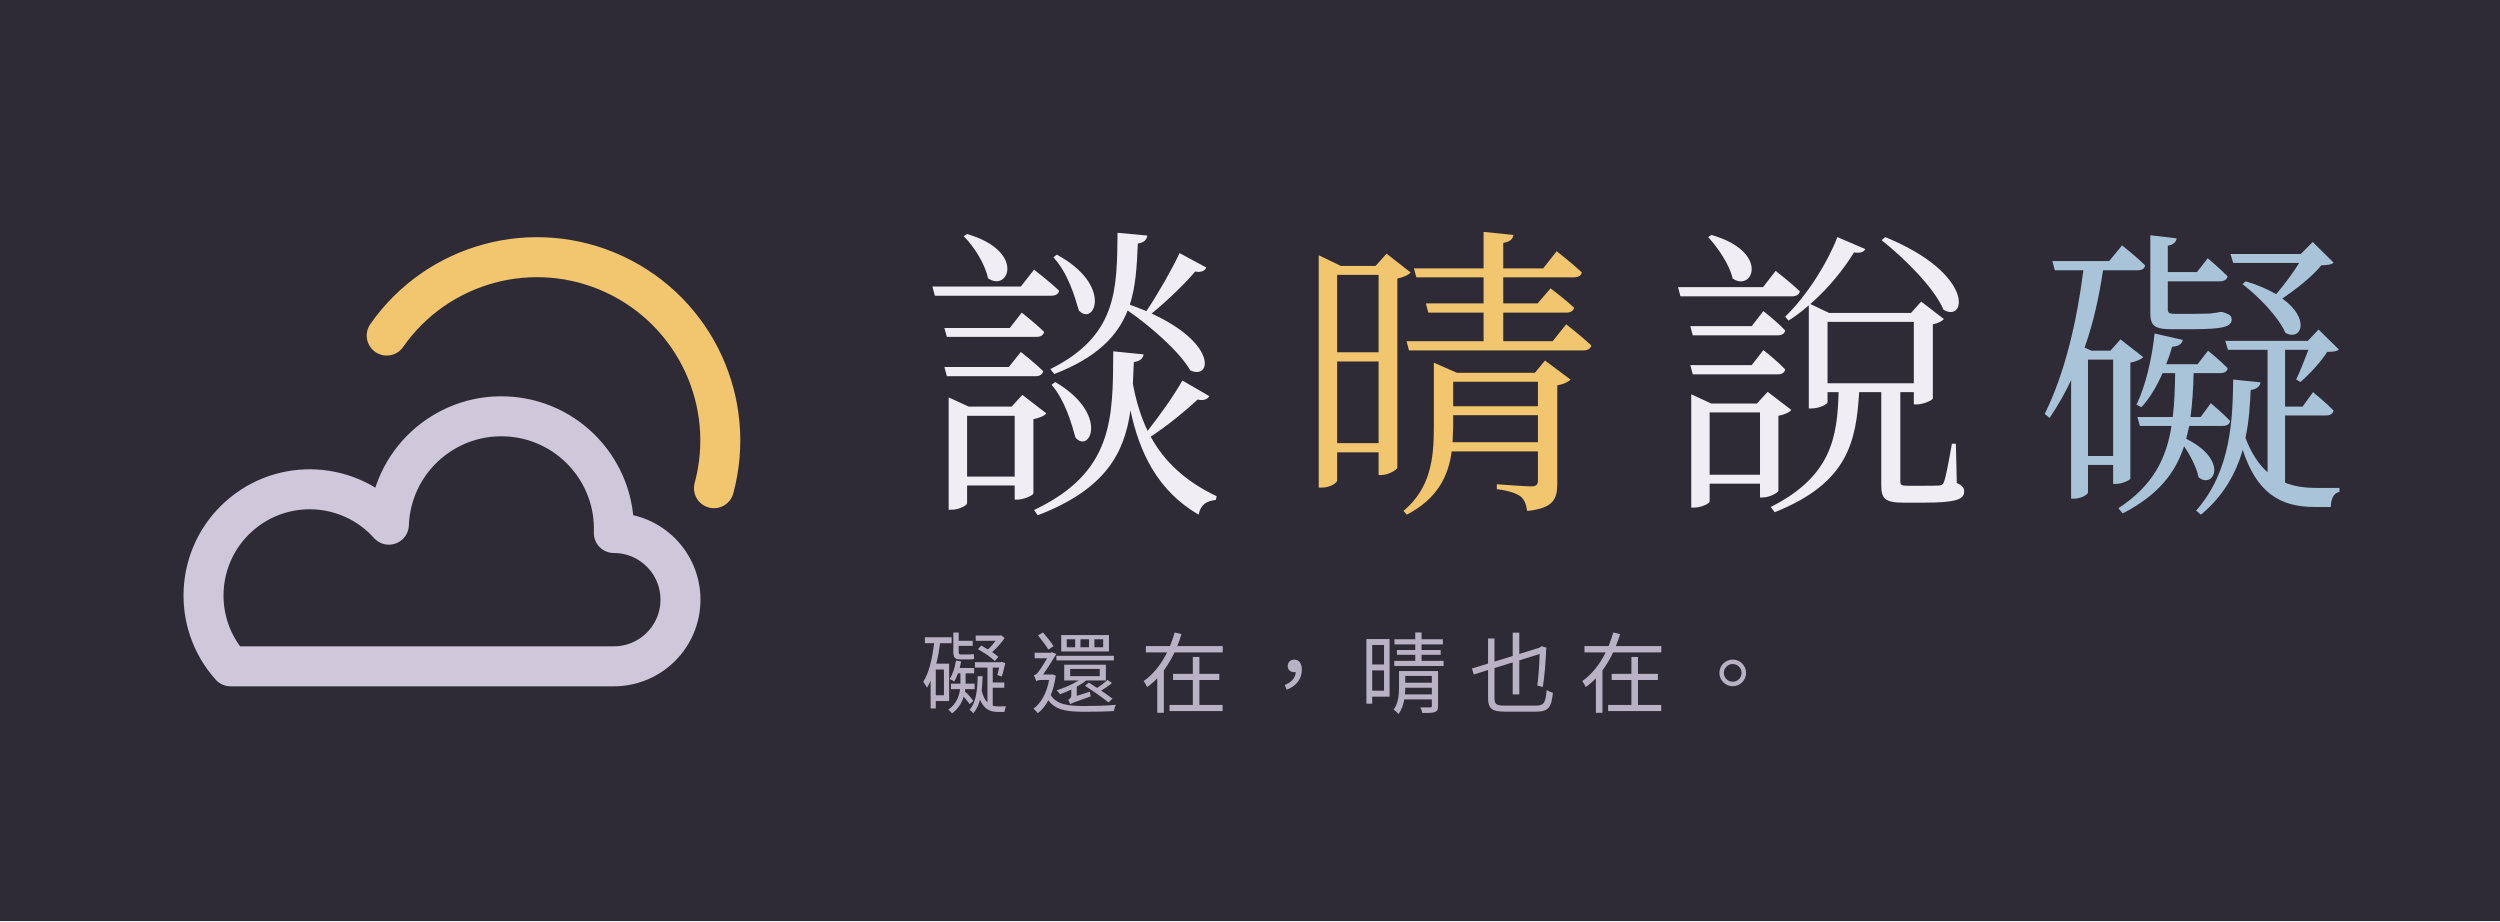
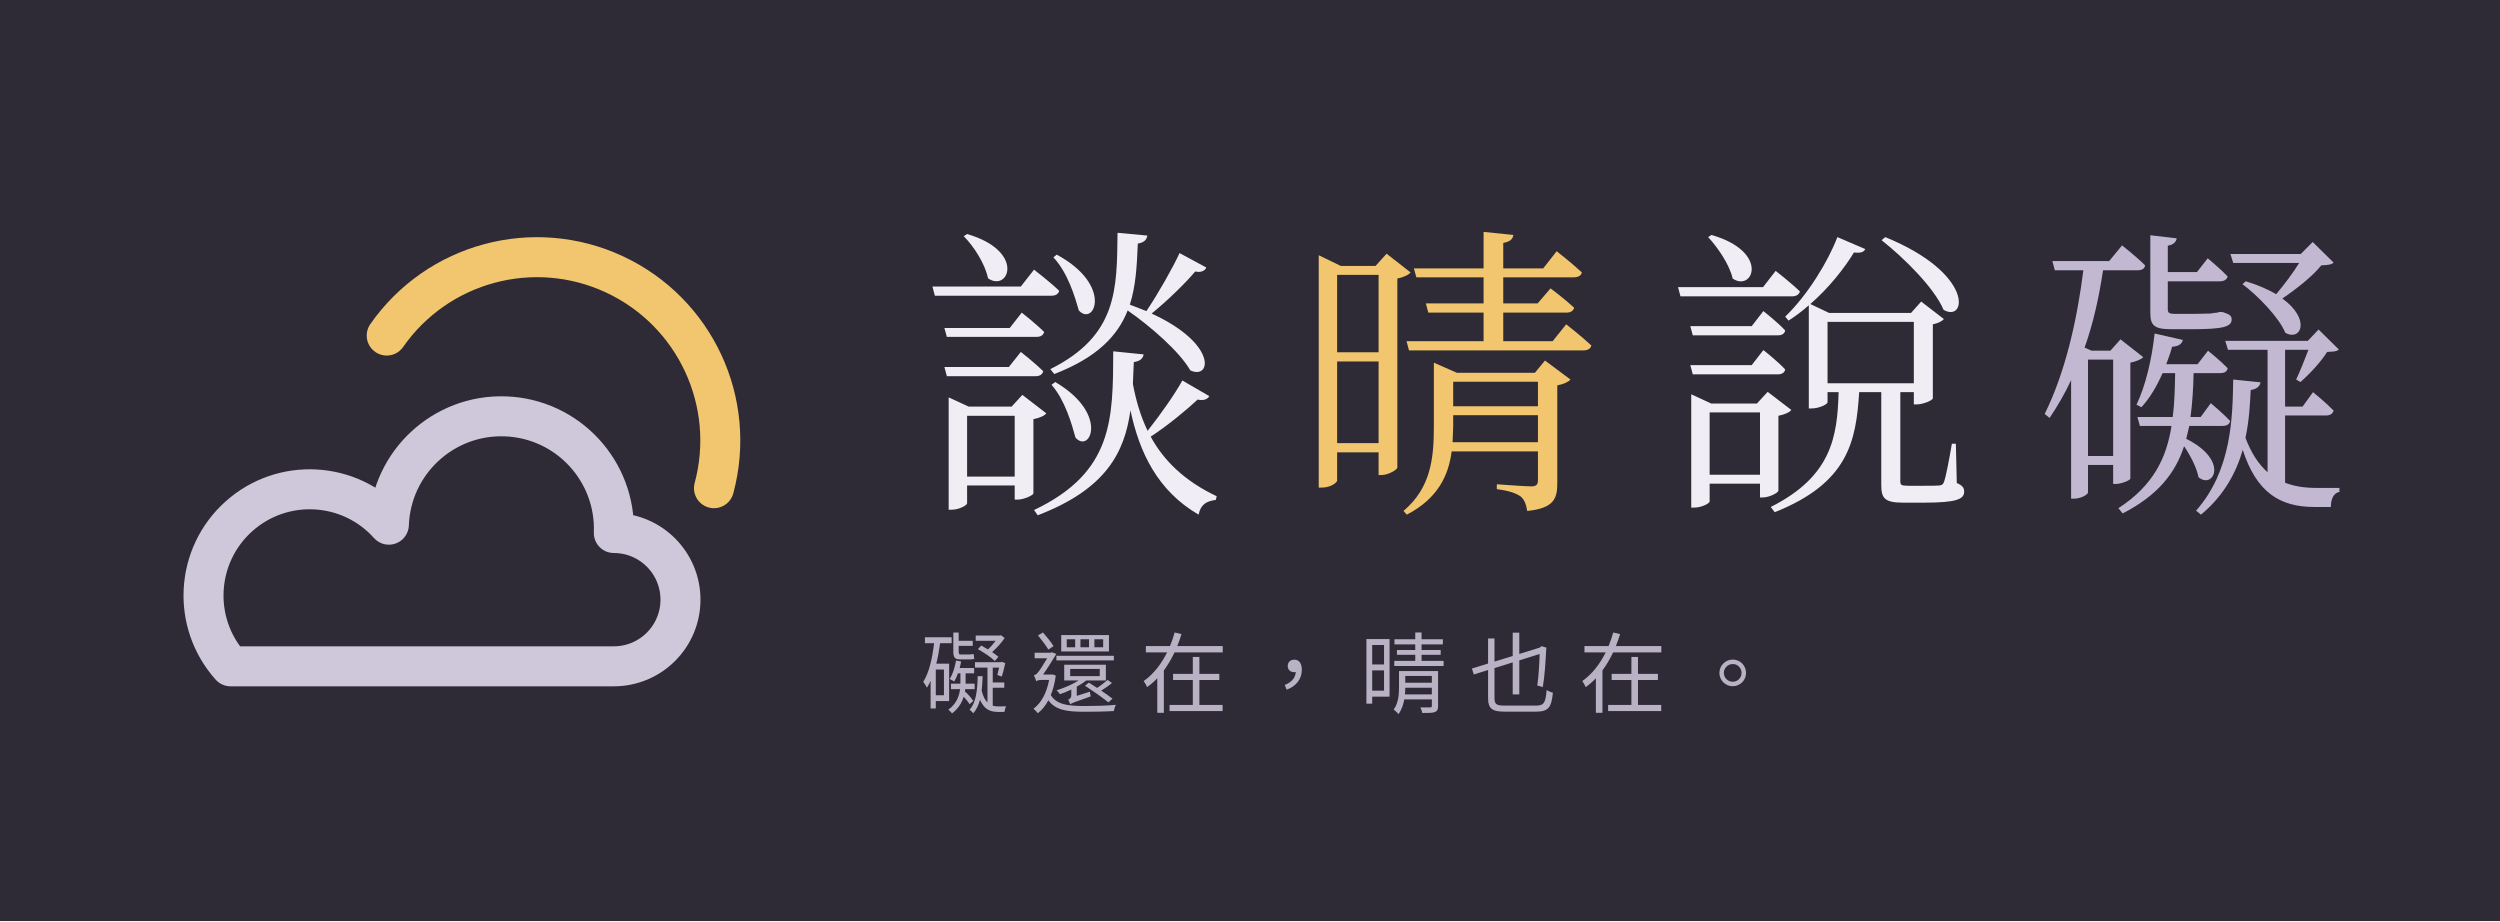
<svg xmlns="http://www.w3.org/2000/svg" width="1140" height="420" viewBox="0 0 1140 420">
  <rect width="1140" height="420" fill="#2E2B36" />
  <g data-layer="sym">
    <g transform="translate(210 210) scale(0.7598346) translate(-18.0 3.5)">
      <g data-layer="a">
        <path d="M -120 120 H 110 A 40 40 0 0 0 110 40 A 67.5 67.5 0 0 0 -25 35 A 55 55 0 0 0 -120 120 Z" fill="none" stroke="#CFC8DA" stroke-width="24" stroke-linecap="round" stroke-linejoin="round" />
      </g>
      <g data-layer="q">
        <path d="M -26.3 -78.5 A 110 110 0 0 1 170.1 13.1" fill="none" stroke="#F2C66E" stroke-width="24" stroke-linecap="round" stroke-linejoin="round" />
      </g>
    </g>
  </g>
  <g data-layer="txt">
    <text x="420.0" y="223.2" font-family="Noto Serif CJK TC" font-size="140" fill="#F1EDF5">談</text>
    <text x="590.0" y="223.2" font-family="Noto Serif CJK TC" font-size="140" fill="#F2C66E">晴</text>
    <text x="760.0" y="223.2" font-family="Noto Serif CJK TC" font-size="140" fill="#F1EDF5">說</text>
-     <text x="930.0" y="223.2" font-family="Noto Serif CJK TC" font-size="140" fill="#A9C3D8">礙</text>
+     <text x="930.0" y="223.2" font-family="Noto Serif CJK TC" font-size="140" fill="#C3B8D1">礙</text>
  </g>
  <g data-layer="sub">
    <text x="420.0" y="322" font-family="Noto Sans CJK TC" font-size="40" fill="#B9B2C4">礙</text>
    <text x="470.0" y="322" font-family="Noto Sans CJK TC" font-size="40" fill="#B9B2C4">還</text>
    <text x="520.0" y="322" font-family="Noto Sans CJK TC" font-size="40" fill="#B9B2C4">在</text>
    <text x="570.0" y="322" font-family="Noto Sans CJK TC" font-size="40" fill="#B9B2C4">，</text>
    <text x="620.0" y="322" font-family="Noto Sans CJK TC" font-size="40" fill="#B9B2C4">晴</text>
    <text x="670.0" y="322" font-family="Noto Sans CJK TC" font-size="40" fill="#B9B2C4">也</text>
    <text x="720.0" y="322" font-family="Noto Sans CJK TC" font-size="40" fill="#B9B2C4">在</text>
    <text x="770.0" y="322" font-family="Noto Sans CJK TC" font-size="40" fill="#B9B2C4">。</text>
  </g>
</svg>
